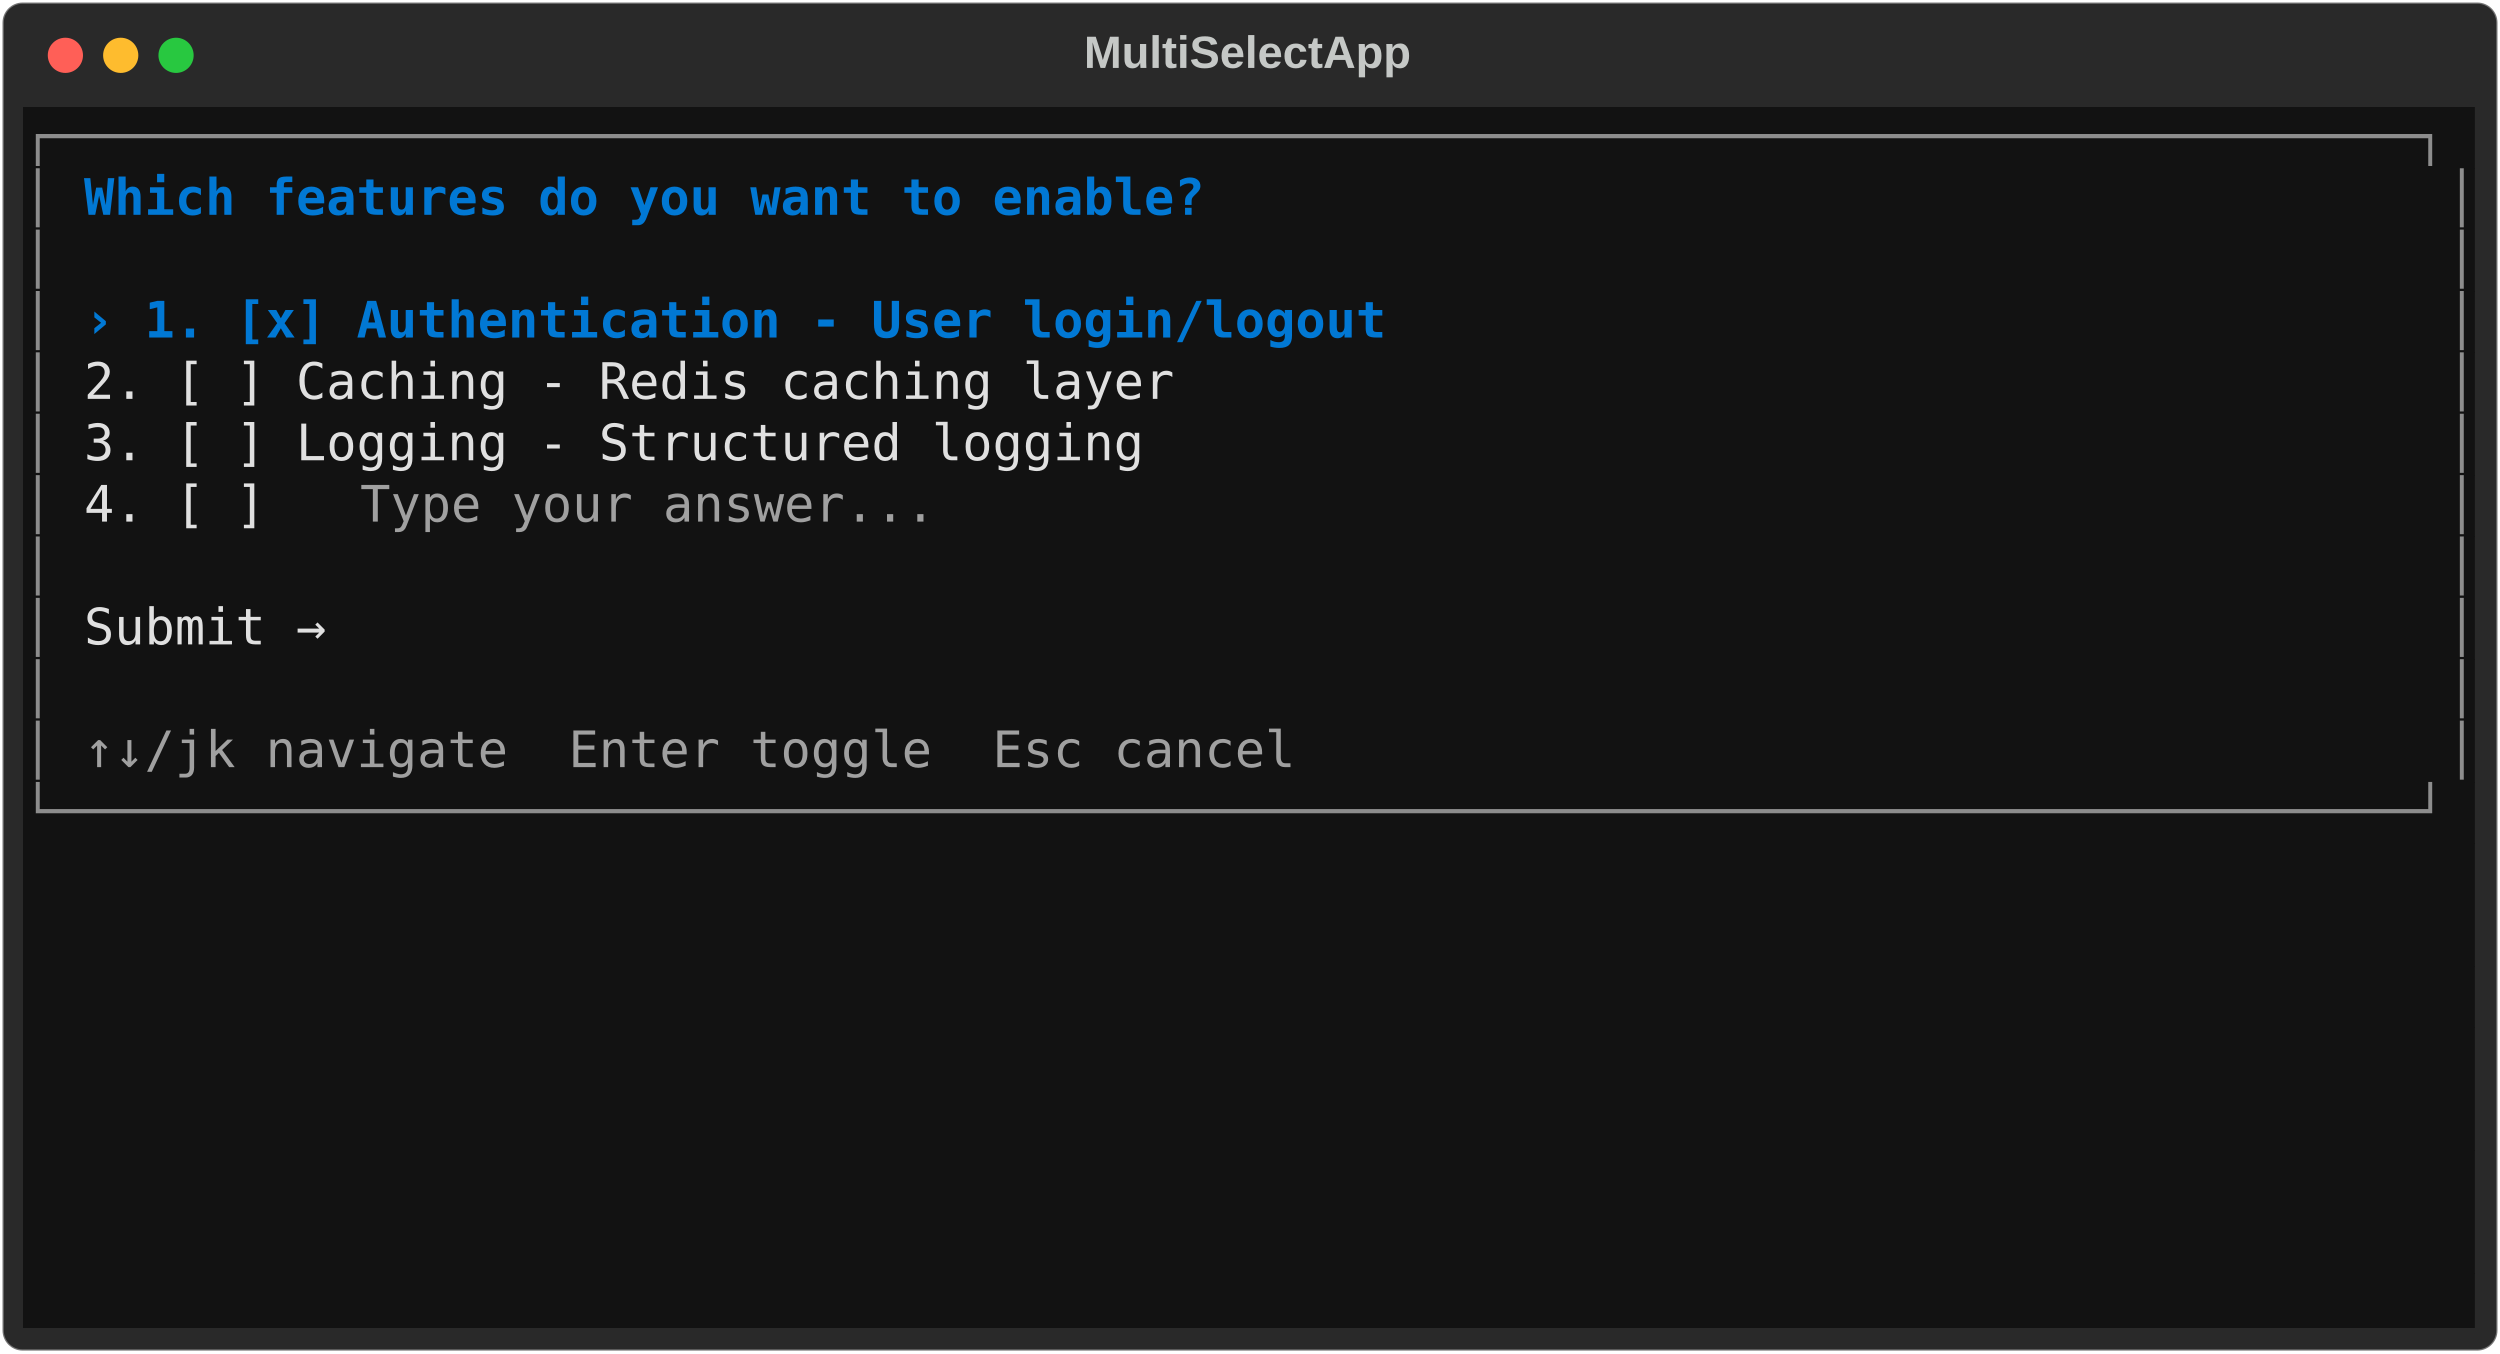
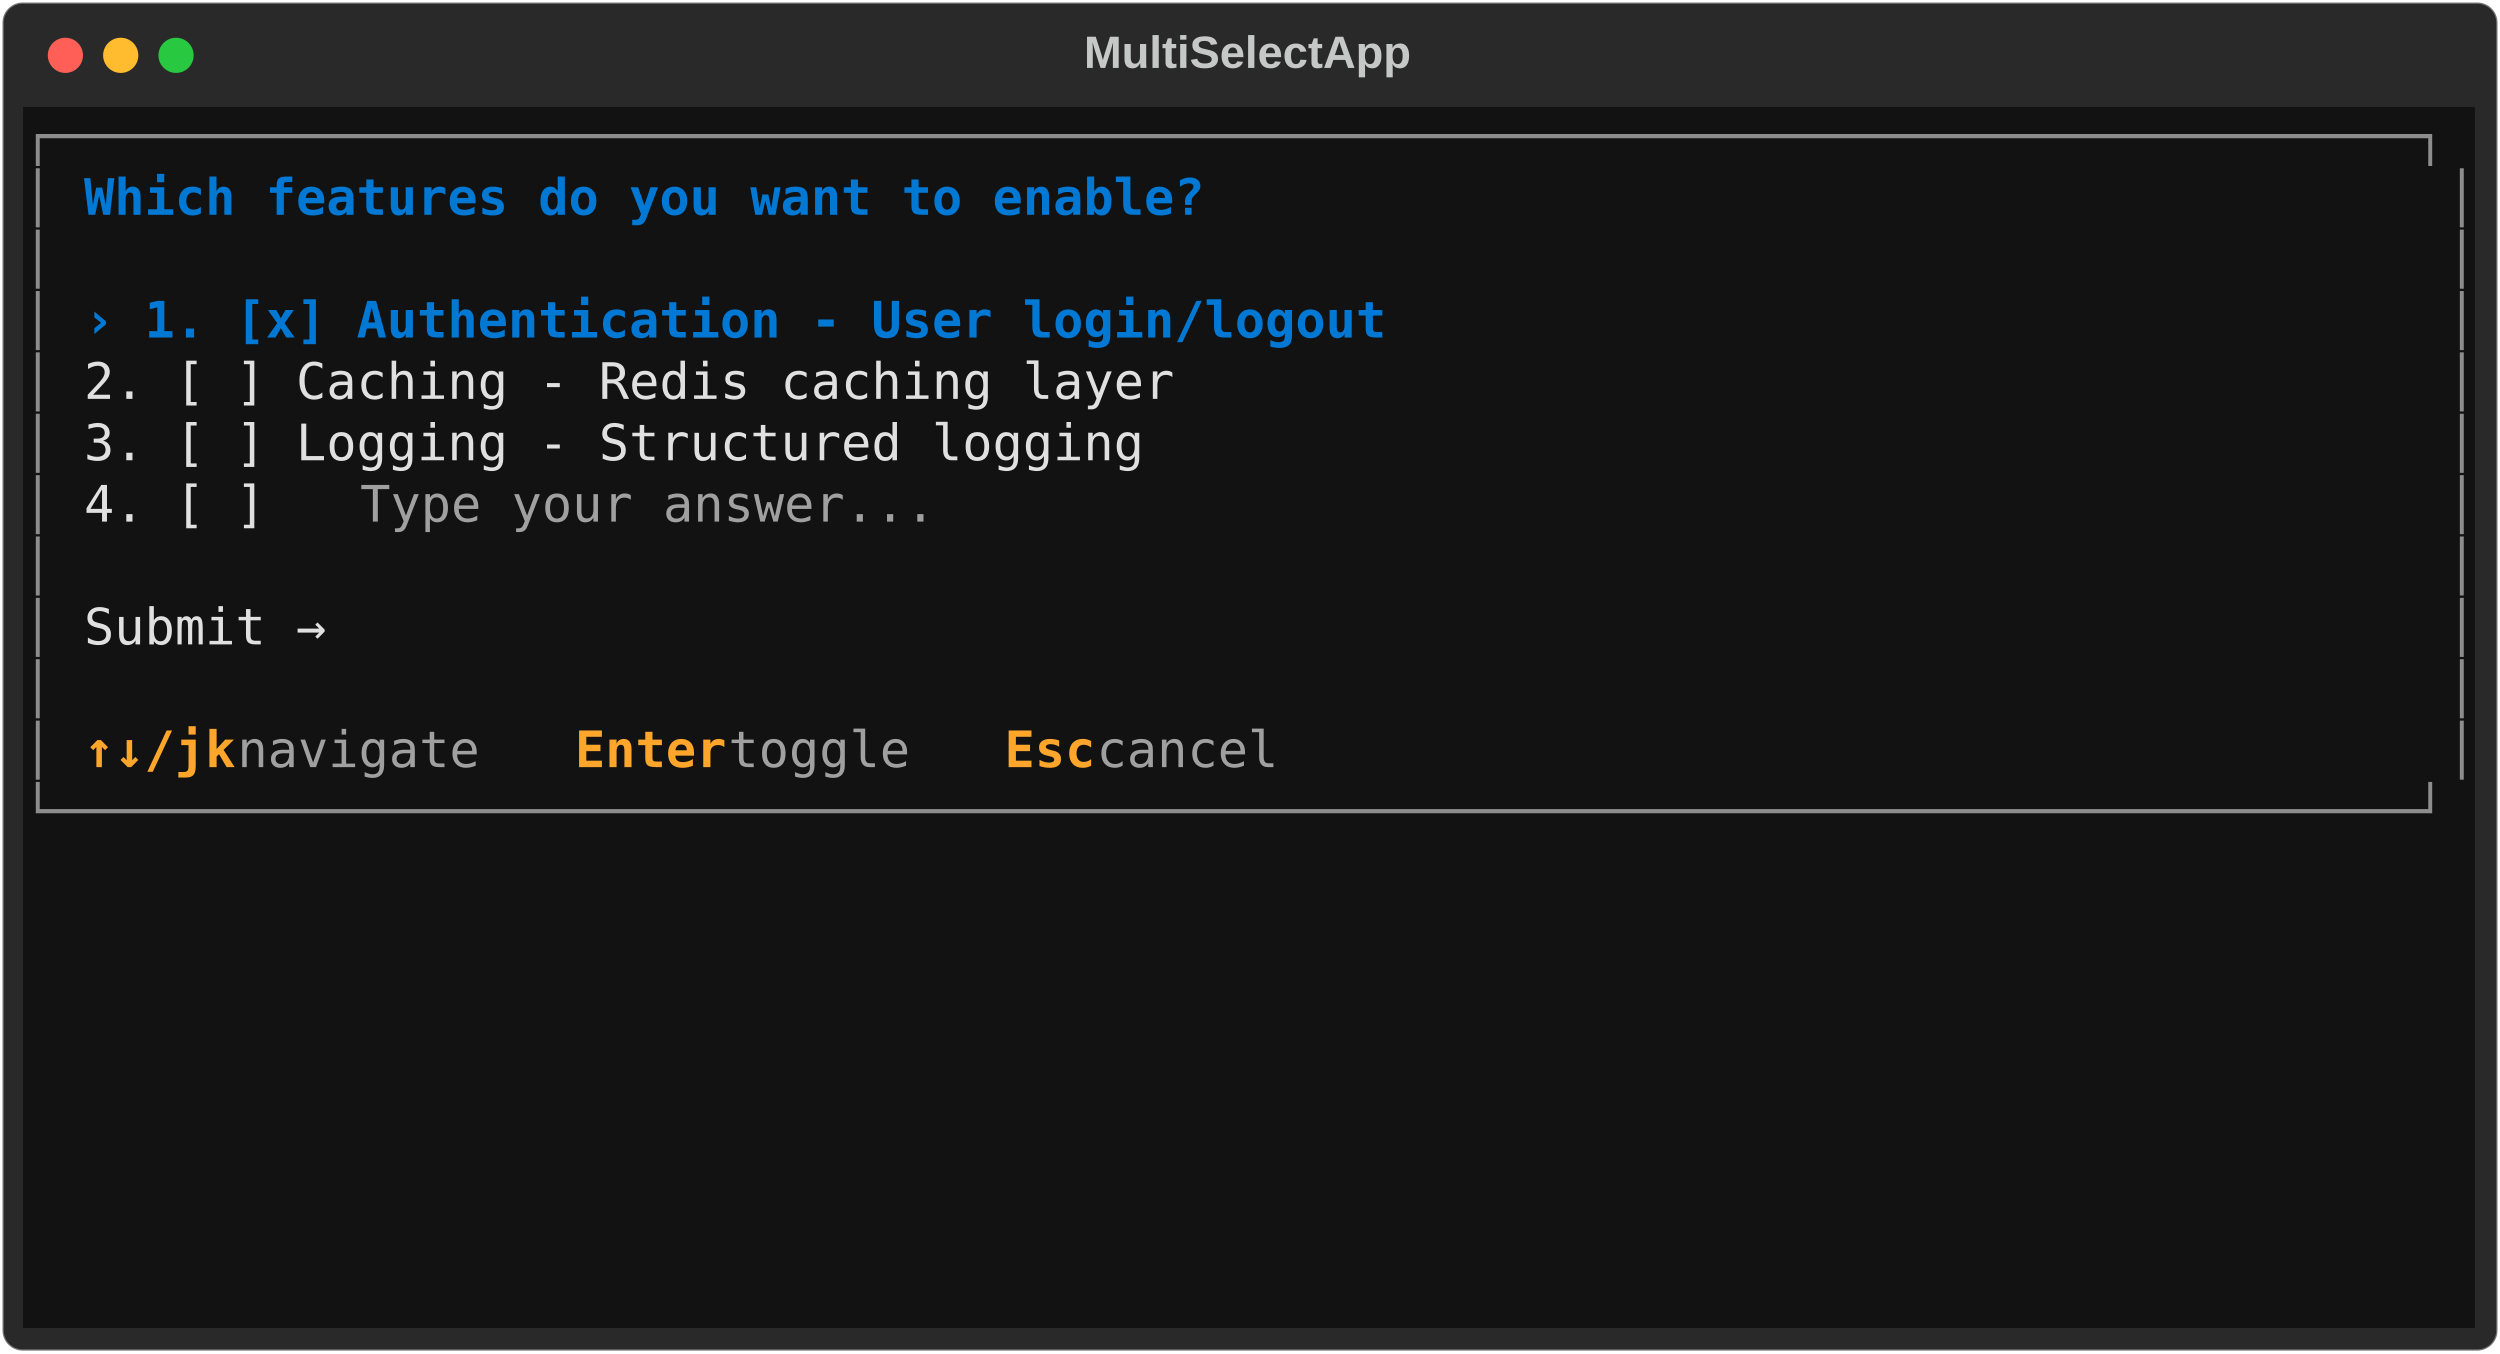
<svg xmlns="http://www.w3.org/2000/svg" class="rich-terminal" viewBox="0 0 994 538.0">
  <style>

    @font-face {
        font-family: "Fira Code";
        src: local("FiraCode-Regular"),
                url("https://cdnjs.cloudflare.com/ajax/libs/firacode/6.2.0/woff2/FiraCode-Regular.woff2") format("woff2"),
                url("https://cdnjs.cloudflare.com/ajax/libs/firacode/6.2.0/woff/FiraCode-Regular.woff") format("woff");
        font-style: normal;
        font-weight: 400;
    }
    @font-face {
        font-family: "Fira Code";
        src: local("FiraCode-Bold"),
                url("https://cdnjs.cloudflare.com/ajax/libs/firacode/6.2.0/woff2/FiraCode-Bold.woff2") format("woff2"),
                url("https://cdnjs.cloudflare.com/ajax/libs/firacode/6.2.0/woff/FiraCode-Bold.woff") format("woff");
        font-style: bold;
        font-weight: 700;
    }

    .terminal-matrix {
        font-family: Fira Code, monospace;
        font-size: 20px;
        line-height: 24.4px;
        font-variant-east-asian: full-width;
    }

    .terminal-title {
        font-size: 18px;
        font-weight: bold;
        font-family: arial;
    }

    .terminal-r1 { fill: #8d8d8d }
.terminal-r2 { fill: #c5c8c6 }
.terminal-r3 { fill: #0178d4;font-weight: bold }
.terminal-r4 { fill: #e0e0e0 }
.terminal-r5 { fill: #a0a0a0 }
+ .terminal-r6 { fill: #fea62b;font-weight: bold }
    </style>
  <defs>
    <clipPath id="terminal-clip-terminal">
      <rect x="0" y="0" width="975.0" height="487.0" />
    </clipPath>
    <clipPath id="terminal-line-0">
      <rect x="0" y="1.5" width="976" height="24.65" />
    </clipPath>
    <clipPath id="terminal-line-1">
      <rect x="0" y="25.9" width="976" height="24.65" />
    </clipPath>
    <clipPath id="terminal-line-2">
      <rect x="0" y="50.3" width="976" height="24.65" />
    </clipPath>
    <clipPath id="terminal-line-3">
      <rect x="0" y="74.7" width="976" height="24.65" />
    </clipPath>
    <clipPath id="terminal-line-4">
      <rect x="0" y="99.1" width="976" height="24.65" />
    </clipPath>
    <clipPath id="terminal-line-5">
      <rect x="0" y="123.5" width="976" height="24.65" />
    </clipPath>
    <clipPath id="terminal-line-6">
      <rect x="0" y="147.9" width="976" height="24.65" />
    </clipPath>
    <clipPath id="terminal-line-7">
      <rect x="0" y="172.3" width="976" height="24.65" />
    </clipPath>
    <clipPath id="terminal-line-8">
      <rect x="0" y="196.7" width="976" height="24.65" />
    </clipPath>
    <clipPath id="terminal-line-9">
      <rect x="0" y="221.1" width="976" height="24.65" />
    </clipPath>
    <clipPath id="terminal-line-10">
      <rect x="0" y="245.5" width="976" height="24.65" />
    </clipPath>
    <clipPath id="terminal-line-11">
      <rect x="0" y="269.9" width="976" height="24.65" />
    </clipPath>
    <clipPath id="terminal-line-12">
      <rect x="0" y="294.3" width="976" height="24.65" />
    </clipPath>
    <clipPath id="terminal-line-13">
      <rect x="0" y="318.7" width="976" height="24.65" />
    </clipPath>
    <clipPath id="terminal-line-14">
      <rect x="0" y="343.1" width="976" height="24.65" />
    </clipPath>
    <clipPath id="terminal-line-15">
      <rect x="0" y="367.5" width="976" height="24.65" />
    </clipPath>
    <clipPath id="terminal-line-16">
      <rect x="0" y="391.9" width="976" height="24.65" />
    </clipPath>
    <clipPath id="terminal-line-17">
      <rect x="0" y="416.3" width="976" height="24.65" />
    </clipPath>
    <clipPath id="terminal-line-18">
      <rect x="0" y="440.7" width="976" height="24.65" />
    </clipPath>
  </defs>
  <rect fill="#292929" stroke="rgba(255,255,255,0.35)" stroke-width="1" x="1" y="1" width="992" height="536" rx="8" />
  <text class="terminal-title" fill="#c5c8c6" text-anchor="middle" x="496" y="27">MultiSelectApp</text>
  <g transform="translate(26,22)">
    <circle cx="0" cy="0" r="7" fill="#ff5f57" />
    <circle cx="22" cy="0" r="7" fill="#febc2e" />
    <circle cx="44" cy="0" r="7" fill="#28c840" />
  </g>
  <g transform="translate(9, 41)" clip-path="url(#terminal-clip-terminal)">
    <rect fill="#121212" x="0" y="1.5" width="976" height="24.65" shape-rendering="crispEdges" />
    <rect fill="#121212" x="0" y="25.9" width="12.2" height="24.65" shape-rendering="crispEdges" />
    <rect fill="#121212" x="12.2" y="25.9" width="12.2" height="24.65" shape-rendering="crispEdges" />
    <rect fill="#121212" x="24.4" y="25.9" width="451.4" height="24.65" shape-rendering="crispEdges" />
    <rect fill="#121212" x="475.8" y="25.9" width="488" height="24.65" shape-rendering="crispEdges" />
    <rect fill="#121212" x="963.8" y="25.9" width="12.2" height="24.65" shape-rendering="crispEdges" />
    <rect fill="#121212" x="0" y="50.3" width="12.2" height="24.65" shape-rendering="crispEdges" />
    <rect fill="#121212" x="12.2" y="50.3" width="951.6" height="24.65" shape-rendering="crispEdges" />
    <rect fill="#121212" x="963.8" y="50.3" width="12.2" height="24.65" shape-rendering="crispEdges" />
    <rect fill="#121212" x="0" y="74.7" width="12.2" height="24.65" shape-rendering="crispEdges" />
    <rect fill="#121212" x="12.2" y="74.7" width="12.2" height="24.65" shape-rendering="crispEdges" />
    <rect fill="#121212" x="24.4" y="74.7" width="524.6" height="24.65" shape-rendering="crispEdges" />
    <rect fill="#121212" x="549" y="74.7" width="414.8" height="24.65" shape-rendering="crispEdges" />
    <rect fill="#121212" x="963.8" y="74.7" width="12.2" height="24.65" shape-rendering="crispEdges" />
    <rect fill="#121212" x="0" y="99.1" width="12.2" height="24.65" shape-rendering="crispEdges" />
    <rect fill="#121212" x="12.2" y="99.1" width="12.2" height="24.65" shape-rendering="crispEdges" />
    <rect fill="#121212" x="24.4" y="99.1" width="463.6" height="24.65" shape-rendering="crispEdges" />
    <rect fill="#121212" x="488" y="99.1" width="475.8" height="24.65" shape-rendering="crispEdges" />
    <rect fill="#121212" x="963.8" y="99.1" width="12.2" height="24.65" shape-rendering="crispEdges" />
    <rect fill="#121212" x="0" y="123.5" width="12.2" height="24.65" shape-rendering="crispEdges" />
    <rect fill="#121212" x="12.2" y="123.5" width="12.2" height="24.65" shape-rendering="crispEdges" />
    <rect fill="#121212" x="24.4" y="123.5" width="451.4" height="24.65" shape-rendering="crispEdges" />
    <rect fill="#121212" x="475.8" y="123.5" width="488" height="24.65" shape-rendering="crispEdges" />
    <rect fill="#121212" x="963.8" y="123.5" width="12.2" height="24.65" shape-rendering="crispEdges" />
    <rect fill="#121212" x="0" y="147.9" width="12.2" height="24.65" shape-rendering="crispEdges" />
    <rect fill="#121212" x="12.2" y="147.9" width="12.2" height="24.65" shape-rendering="crispEdges" />
    <rect fill="#121212" x="24.4" y="147.9" width="109.8" height="24.65" shape-rendering="crispEdges" />
    <rect fill="#121212" x="134.2" y="147.9" width="231.8" height="24.65" shape-rendering="crispEdges" />
    <rect fill="#121212" x="366" y="147.9" width="597.8" height="24.65" shape-rendering="crispEdges" />
    <rect fill="#121212" x="963.8" y="147.9" width="12.2" height="24.65" shape-rendering="crispEdges" />
    <rect fill="#121212" x="0" y="172.3" width="12.2" height="24.65" shape-rendering="crispEdges" />
    <rect fill="#121212" x="12.2" y="172.3" width="951.6" height="24.65" shape-rendering="crispEdges" />
    <rect fill="#121212" x="963.8" y="172.3" width="12.2" height="24.65" shape-rendering="crispEdges" />
    <rect fill="#121212" x="0" y="196.7" width="12.2" height="24.65" shape-rendering="crispEdges" />
    <rect fill="#121212" x="12.2" y="196.7" width="12.2" height="24.65" shape-rendering="crispEdges" />
    <rect fill="#121212" x="24.4" y="196.7" width="158.6" height="24.65" shape-rendering="crispEdges" />
    <rect fill="#121212" x="183" y="196.7" width="780.8" height="24.65" shape-rendering="crispEdges" />
    <rect fill="#121212" x="963.8" y="196.7" width="12.2" height="24.65" shape-rendering="crispEdges" />
    <rect fill="#121212" x="0" y="221.1" width="12.2" height="24.65" shape-rendering="crispEdges" />
    <rect fill="#121212" x="12.2" y="221.1" width="951.6" height="24.65" shape-rendering="crispEdges" />
    <rect fill="#121212" x="963.8" y="221.1" width="12.2" height="24.65" shape-rendering="crispEdges" />
    <rect fill="#121212" x="0" y="245.5" width="12.2" height="24.65" shape-rendering="crispEdges" />
    <rect fill="#121212" x="12.2" y="245.5" width="12.2" height="24.65" shape-rendering="crispEdges" />
-     <rect fill="#121212" x="24.4" y="245.5" width="488" height="24.65" shape-rendering="crispEdges" />
+     <rect fill="#121212" x="24.4" y="245.5" width="61" height="24.65" shape-rendering="crispEdges" />
+     <rect fill="#121212" x="85.4" y="245.5" width="134.2" height="24.65" shape-rendering="crispEdges" />
+     <rect fill="#121212" x="219.6" y="245.5" width="61" height="24.65" shape-rendering="crispEdges" />
+     <rect fill="#121212" x="280.6" y="245.5" width="109.8" height="24.65" shape-rendering="crispEdges" />
+     <rect fill="#121212" x="390.4" y="245.5" width="36.6" height="24.65" shape-rendering="crispEdges" />
+     <rect fill="#121212" x="427" y="245.5" width="85.4" height="24.65" shape-rendering="crispEdges" />
    <rect fill="#121212" x="512.4" y="245.5" width="451.4" height="24.65" shape-rendering="crispEdges" />
    <rect fill="#121212" x="963.8" y="245.5" width="12.2" height="24.65" shape-rendering="crispEdges" />
    <rect fill="#121212" x="0" y="269.9" width="976" height="24.65" shape-rendering="crispEdges" />
    <rect fill="#121212" x="0" y="294.3" width="976" height="24.65" shape-rendering="crispEdges" />
    <rect fill="#121212" x="0" y="318.7" width="976" height="24.65" shape-rendering="crispEdges" />
    <rect fill="#121212" x="0" y="343.1" width="976" height="24.65" shape-rendering="crispEdges" />
    <rect fill="#121212" x="0" y="367.5" width="976" height="24.65" shape-rendering="crispEdges" />
    <rect fill="#121212" x="0" y="391.9" width="976" height="24.65" shape-rendering="crispEdges" />
    <rect fill="#121212" x="0" y="416.3" width="976" height="24.65" shape-rendering="crispEdges" />
    <rect fill="#121212" x="0" y="440.7" width="976" height="24.65" shape-rendering="crispEdges" />
    <rect fill="#121212" x="0" y="465.1" width="976" height="24.65" shape-rendering="crispEdges" />
    <g class="terminal-matrix">
      <text class="terminal-r1" x="0" y="20" textLength="976" clip-path="url(#terminal-line-0)">┌──────────────────────────────────────────────────────────────────────────────┐</text>
      <text class="terminal-r2" x="976" y="20" textLength="12.2" clip-path="url(#terminal-line-0)">
</text>
      <text class="terminal-r1" x="0" y="44.4" textLength="12.2" clip-path="url(#terminal-line-1)">│</text>
      <text class="terminal-r3" x="24.4" y="44.4" textLength="451.4" clip-path="url(#terminal-line-1)">Which features do you want to enable?</text>
      <text class="terminal-r1" x="963.8" y="44.4" textLength="12.2" clip-path="url(#terminal-line-1)">│</text>
      <text class="terminal-r2" x="976" y="44.4" textLength="12.2" clip-path="url(#terminal-line-1)">
</text>
      <text class="terminal-r1" x="0" y="68.8" textLength="12.2" clip-path="url(#terminal-line-2)">│</text>
      <text class="terminal-r1" x="963.8" y="68.8" textLength="12.2" clip-path="url(#terminal-line-2)">│</text>
      <text class="terminal-r2" x="976" y="68.8" textLength="12.2" clip-path="url(#terminal-line-2)">
</text>
      <text class="terminal-r1" x="0" y="93.2" textLength="12.2" clip-path="url(#terminal-line-3)">│</text>
      <text class="terminal-r3" x="24.4" y="93.2" textLength="524.6" clip-path="url(#terminal-line-3)">› 1. [x] Authentication - User login/logout</text>
      <text class="terminal-r1" x="963.8" y="93.2" textLength="12.2" clip-path="url(#terminal-line-3)">│</text>
      <text class="terminal-r2" x="976" y="93.2" textLength="12.2" clip-path="url(#terminal-line-3)">
</text>
      <text class="terminal-r1" x="0" y="117.6" textLength="12.2" clip-path="url(#terminal-line-4)">│</text>
      <text class="terminal-r4" x="24.4" y="117.6" textLength="463.6" clip-path="url(#terminal-line-4)">  2. [ ] Caching - Redis caching layer</text>
      <text class="terminal-r1" x="963.8" y="117.6" textLength="12.2" clip-path="url(#terminal-line-4)">│</text>
      <text class="terminal-r2" x="976" y="117.6" textLength="12.2" clip-path="url(#terminal-line-4)">
</text>
      <text class="terminal-r1" x="0" y="142" textLength="12.2" clip-path="url(#terminal-line-5)">│</text>
      <text class="terminal-r4" x="24.4" y="142" textLength="451.4" clip-path="url(#terminal-line-5)">  3. [ ] Logging - Structured logging</text>
      <text class="terminal-r1" x="963.8" y="142" textLength="12.2" clip-path="url(#terminal-line-5)">│</text>
      <text class="terminal-r2" x="976" y="142" textLength="12.2" clip-path="url(#terminal-line-5)">
</text>
      <text class="terminal-r1" x="0" y="166.4" textLength="12.2" clip-path="url(#terminal-line-6)">│</text>
      <text class="terminal-r4" x="24.4" y="166.4" textLength="109.8" clip-path="url(#terminal-line-6)">  4. [ ] </text>
      <text class="terminal-r5" x="134.2" y="166.4" textLength="231.8" clip-path="url(#terminal-line-6)">Type your answer...</text>
      <text class="terminal-r1" x="963.8" y="166.4" textLength="12.2" clip-path="url(#terminal-line-6)">│</text>
      <text class="terminal-r2" x="976" y="166.4" textLength="12.2" clip-path="url(#terminal-line-6)">
</text>
      <text class="terminal-r1" x="0" y="190.8" textLength="12.2" clip-path="url(#terminal-line-7)">│</text>
      <text class="terminal-r1" x="963.8" y="190.8" textLength="12.2" clip-path="url(#terminal-line-7)">│</text>
      <text class="terminal-r2" x="976" y="190.8" textLength="12.2" clip-path="url(#terminal-line-7)">
</text>
      <text class="terminal-r1" x="0" y="215.2" textLength="12.2" clip-path="url(#terminal-line-8)">│</text>
      <text class="terminal-r4" x="24.4" y="215.2" textLength="158.6" clip-path="url(#terminal-line-8)">     Submit →</text>
      <text class="terminal-r1" x="963.8" y="215.2" textLength="12.2" clip-path="url(#terminal-line-8)">│</text>
      <text class="terminal-r2" x="976" y="215.2" textLength="12.2" clip-path="url(#terminal-line-8)">
</text>
      <text class="terminal-r1" x="0" y="239.6" textLength="12.2" clip-path="url(#terminal-line-9)">│</text>
      <text class="terminal-r1" x="963.8" y="239.6" textLength="12.2" clip-path="url(#terminal-line-9)">│</text>
      <text class="terminal-r2" x="976" y="239.6" textLength="12.2" clip-path="url(#terminal-line-9)">
</text>
      <text class="terminal-r1" x="0" y="264" textLength="12.2" clip-path="url(#terminal-line-10)">│</text>
-       <text class="terminal-r5" x="24.4" y="264" textLength="488" clip-path="url(#terminal-line-10)">↑↓/jk navigate  Enter toggle  Esc cancel</text>
+       <text class="terminal-r6" x="24.4" y="264" textLength="61" clip-path="url(#terminal-line-10)">↑↓/jk</text>
+       <text class="terminal-r5" x="85.4" y="264" textLength="134.2" clip-path="url(#terminal-line-10)"> navigate  </text>
+       <text class="terminal-r6" x="219.6" y="264" textLength="61" clip-path="url(#terminal-line-10)">Enter</text>
+       <text class="terminal-r5" x="280.6" y="264" textLength="109.8" clip-path="url(#terminal-line-10)"> toggle  </text>
+       <text class="terminal-r6" x="390.4" y="264" textLength="36.6" clip-path="url(#terminal-line-10)">Esc</text>
+       <text class="terminal-r5" x="427" y="264" textLength="85.4" clip-path="url(#terminal-line-10)"> cancel</text>
      <text class="terminal-r1" x="963.8" y="264" textLength="12.2" clip-path="url(#terminal-line-10)">│</text>
      <text class="terminal-r2" x="976" y="264" textLength="12.2" clip-path="url(#terminal-line-10)">
</text>
      <text class="terminal-r1" x="0" y="288.4" textLength="976" clip-path="url(#terminal-line-11)">└──────────────────────────────────────────────────────────────────────────────┘</text>
      <text class="terminal-r2" x="976" y="288.4" textLength="12.2" clip-path="url(#terminal-line-11)">
</text>
      <text class="terminal-r2" x="976" y="312.8" textLength="12.2" clip-path="url(#terminal-line-12)">
</text>
      <text class="terminal-r2" x="976" y="337.2" textLength="12.2" clip-path="url(#terminal-line-13)">
</text>
      <text class="terminal-r2" x="976" y="361.6" textLength="12.2" clip-path="url(#terminal-line-14)">
</text>
      <text class="terminal-r2" x="976" y="386" textLength="12.2" clip-path="url(#terminal-line-15)">
</text>
      <text class="terminal-r2" x="976" y="410.4" textLength="12.2" clip-path="url(#terminal-line-16)">
</text>
      <text class="terminal-r2" x="976" y="434.8" textLength="12.2" clip-path="url(#terminal-line-17)">
</text>
      <text class="terminal-r2" x="976" y="459.2" textLength="12.2" clip-path="url(#terminal-line-18)">
</text>
    </g>
  </g>
</svg>
